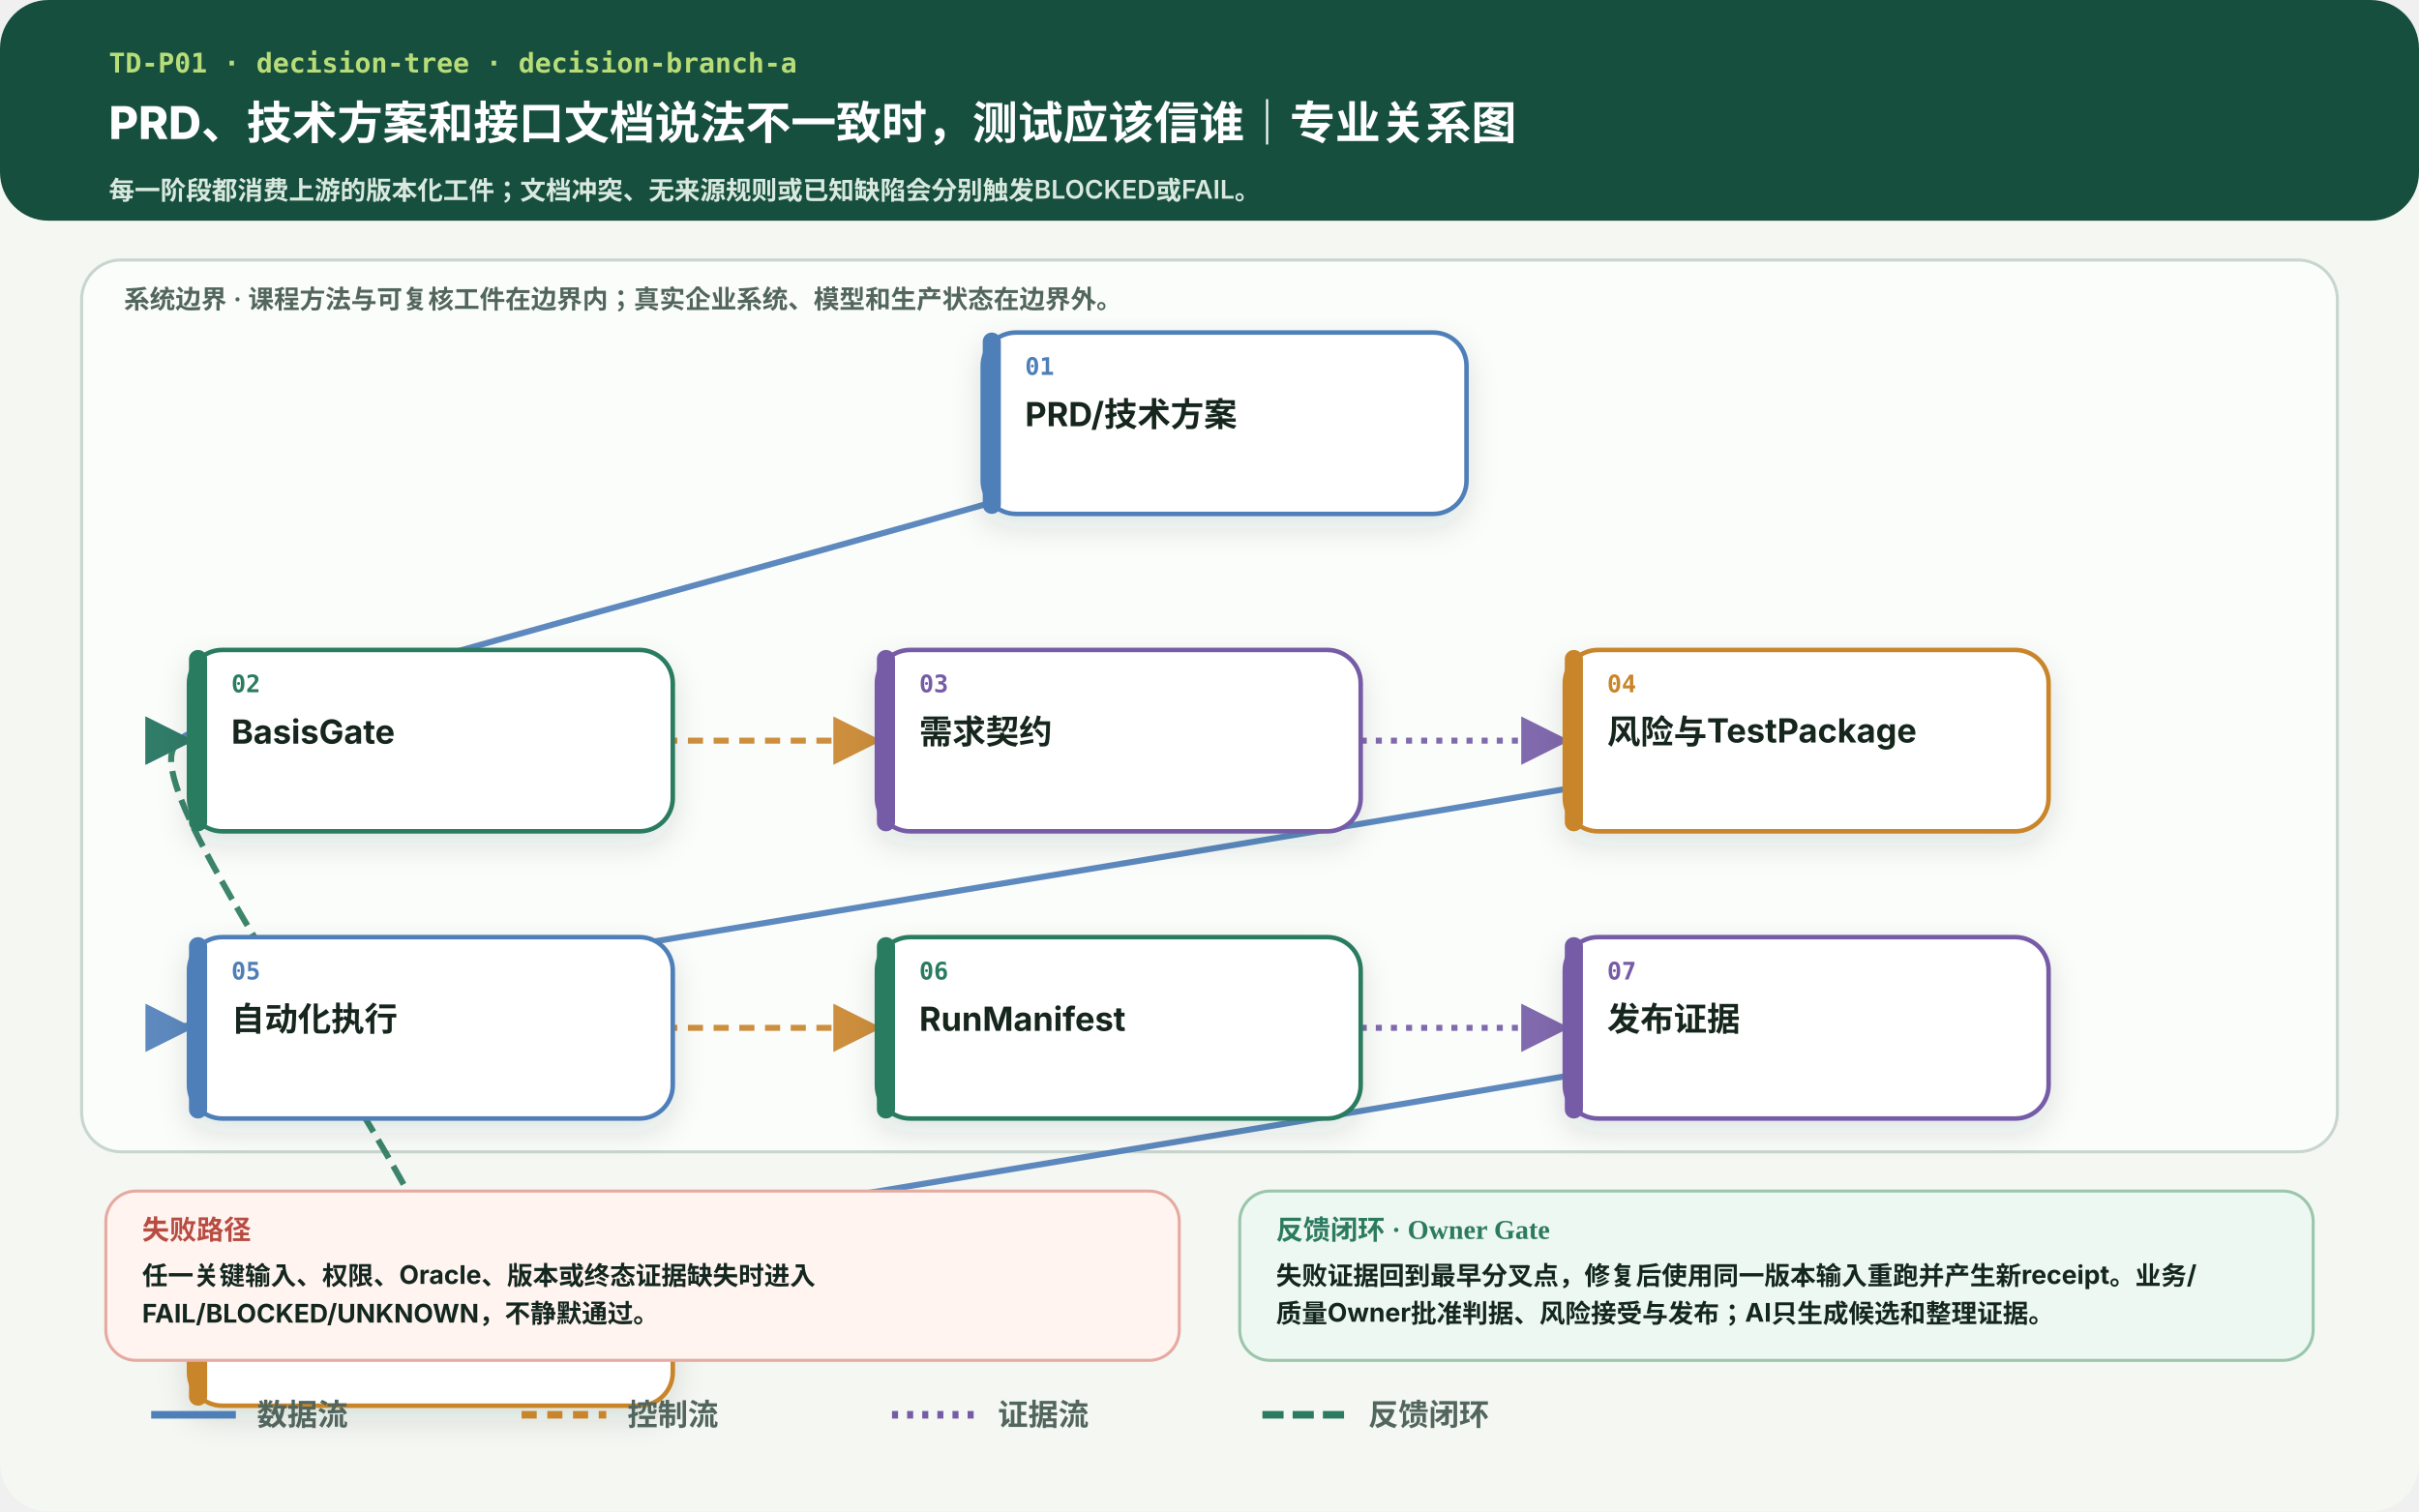
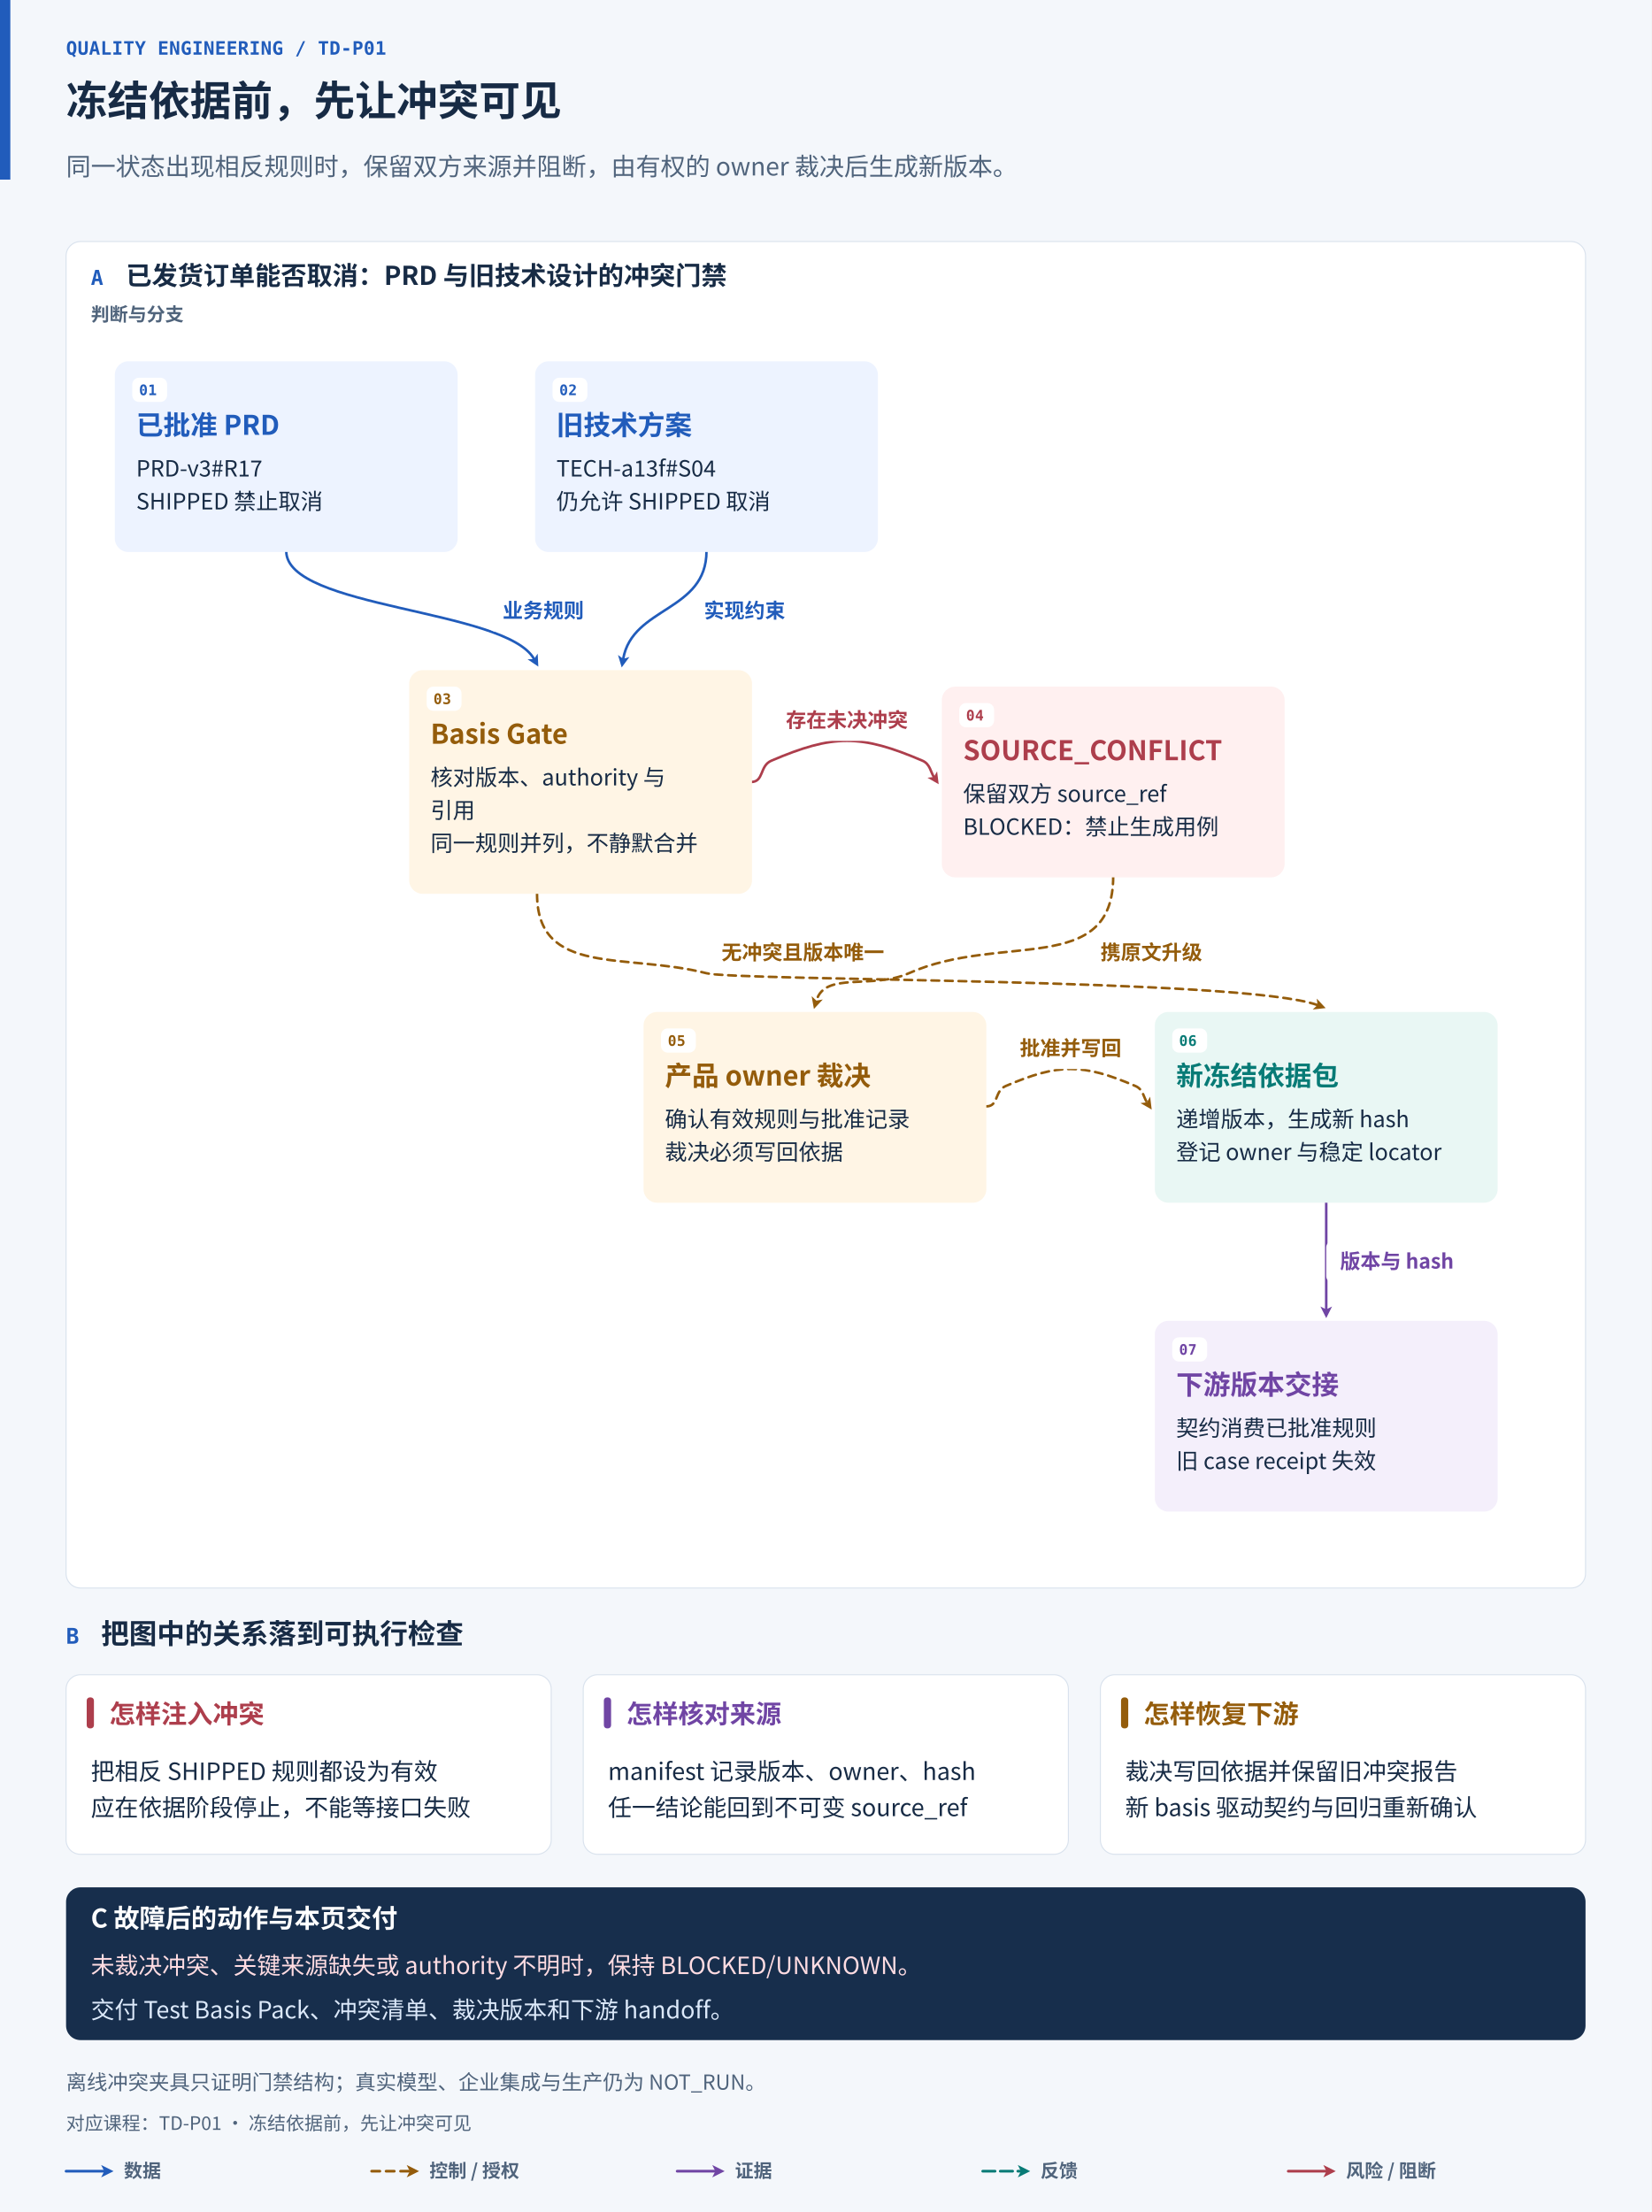
- <svg xmlns="http://www.w3.org/2000/svg" role="img" aria-labelledby="title desc" viewBox="0 0 1600 1000" width="1600" height="1000">
+ <svg xmlns="http://www.w3.org/2000/svg" width="1600" height="2143" viewBox="0 0 1600 2143" role="img" aria-labelledby="title desc" data-redraw-version="2">
+   <style>text{font-family:'PingFang SC','Microsoft YaHei','Noto Sans CJK SC',system-ui,sans-serif}.mono{font-family:'SFMono-Regular',Consolas,monospace;letter-spacing:.25px}</style>
  <defs>
-     <filter id="shadow" x="-15%" y="-15%" width="130%" height="140%">
-       <feDropShadow dx="0" dy="8" stdDeviation="10" flood-color="#173f32" flood-opacity="0.12" />
-     </filter>
-     <marker id="arrow-data" viewBox="0 0 10 10" refX="9" refY="5" markerWidth="8" markerHeight="8" orient="auto-start-reverse">
-       <path d="M 0 0 L 10 5 L 0 10 z" fill="#4f7fb8" />
+     <marker id="arr-data" markerUnits="userSpaceOnUse" markerWidth="12" markerHeight="12" refX="3" refY="6" orient="auto">
+       <path d="M0 0L12 6L0 12L3 6Z" fill="#215cbb" />
    </marker>
-     <marker id="arrow-control" viewBox="0 0 10 10" refX="9" refY="5" markerWidth="8" markerHeight="8" orient="auto-start-reverse">
-       <path d="M 0 0 L 10 5 L 0 10 z" fill="#c9852c" />
+     <marker id="arr-control" markerUnits="userSpaceOnUse" markerWidth="12" markerHeight="12" refX="3" refY="6" orient="auto">
+       <path d="M0 0L12 6L0 12L3 6Z" fill="#945c0b" />
    </marker>
-     <marker id="arrow-evidence" viewBox="0 0 10 10" refX="9" refY="5" markerWidth="8" markerHeight="8" orient="auto-start-reverse">
-       <path d="M 0 0 L 10 5 L 0 10 z" fill="#765ca6" />
+     <marker id="arr-evidence" markerUnits="userSpaceOnUse" markerWidth="12" markerHeight="12" refX="3" refY="6" orient="auto">
+       <path d="M0 0L12 6L0 12L3 6Z" fill="#7045a4" />
    </marker>
-     <marker id="arrow-feedback" viewBox="0 0 10 10" refX="9" refY="5" markerWidth="8" markerHeight="8" orient="auto-start-reverse">
-       <path d="M 0 0 L 10 5 L 0 10 z" fill="#2c7b61" />
+     <marker id="arr-feedback" markerUnits="userSpaceOnUse" markerWidth="12" markerHeight="12" refX="3" refY="6" orient="auto">
+       <path d="M0 0L12 6L0 12L3 6Z" fill="#087b76" />
+     </marker>
+     <marker id="arr-risk" markerUnits="userSpaceOnUse" markerWidth="12" markerHeight="12" refX="3" refY="6" orient="auto">
+       <path d="M0 0L12 6L0 12L3 6Z" fill="#ad3e4c" />
    </marker>
  </defs>
-   <rect width="1600" height="1000" rx="32" fill="#f4f7f2" />
-   <rect x="0" y="0" width="1600" height="146" rx="32" fill="#174f3f" />
-   <text x="72" y="48" font-family="ui-monospace,SFMono-Regular,Menlo,monospace" font-size="18" font-weight="800" fill="#b8dd78">TD-P01 · decision-tree · decision-branch-a</text>
-   <text x="72" y="92" text-anchor="start" font-family="-apple-system,BlinkMacSystemFont,'Segoe UI','PingFang SC',sans-serif" font-size="30" font-weight="800" fill="#ffffff">PRD、技术方案和接口文档说法不一致时，测试应该信谁｜专业关系图</text>
-   <text x="72" y="132" text-anchor="start" font-family="-apple-system,BlinkMacSystemFont,'Segoe UI','PingFang SC',sans-serif" font-size="17" font-weight="600" fill="#d9e9df">每一阶段都消费上游的版本化工件；文档冲突、无来源规则或已知缺陷会分别触发BLOCKED或FAIL。</text>
-   <rect x="54" y="172" width="1492" height="590" rx="26" fill="#fbfdfb" stroke="#c9d6cf" stroke-width="2" />
-   <text x="82" y="204" font-size="17" font-weight="800" fill="#52665e">系统边界 · 课程方法与可复核工件在边界内；真实企业系统、模型和生产状态在边界外。</text>
-   <path d="M 810 280 C 885 280, 50 490, 125 490" fill="none" stroke="#4f7fb8" stroke-width="4" stroke-dasharray="" marker-end="url(#arrow-data)" opacity="0.92" />
-   <path d="M 285 490 C 360 490, 505 490, 580 490" fill="none" stroke="#c9852c" stroke-width="4" stroke-dasharray="10 7" marker-end="url(#arrow-control)" opacity="0.92" />
-   <path d="M 740 490 C 815 490, 960 490, 1035 490" fill="none" stroke="#765ca6" stroke-width="4" stroke-dasharray="4 6" marker-end="url(#arrow-evidence)" opacity="0.92" />
-   <path d="M 1195 490 C 1270 490, 50 680, 125 680" fill="none" stroke="#4f7fb8" stroke-width="4" stroke-dasharray="" marker-end="url(#arrow-data)" opacity="0.92" />
-   <path d="M 285 680 C 360 680, 505 680, 580 680" fill="none" stroke="#c9852c" stroke-width="4" stroke-dasharray="10 7" marker-end="url(#arrow-control)" opacity="0.92" />
-   <path d="M 740 680 C 815 680, 960 680, 1035 680" fill="none" stroke="#765ca6" stroke-width="4" stroke-dasharray="4 6" marker-end="url(#arrow-evidence)" opacity="0.92" />
-   <path d="M 1195 680 C 1270 680, 50 870, 125 870" fill="none" stroke="#4f7fb8" stroke-width="4" stroke-dasharray="" marker-end="url(#arrow-data)" opacity="0.92" />
-   <path d="M 285 870 C 360 870, 50 490, 125 490" fill="none" stroke="#2c7b61" stroke-width="4" stroke-dasharray="14 6" marker-end="url(#arrow-feedback)" opacity="0.92" />
-   <g filter="url(#shadow)">
-     <rect x="650" y="220" width="320" height="120" rx="22" fill="#ffffff" stroke="#4f7fb8" stroke-width="3" />
-     <rect x="650" y="220" width="12" height="120" rx="6" fill="#4f7fb8" />
-     <text x="678" y="248" font-family="ui-monospace,SFMono-Regular,Menlo,monospace" font-size="16" font-weight="800" fill="#4f7fb8">01</text>
-     <text x="678" y="282" text-anchor="start" font-family="-apple-system,BlinkMacSystemFont,'Segoe UI','PingFang SC',sans-serif" font-size="22" font-weight="700" fill="#13261f">PRD/技术方案</text>
+   <rect width="1600" height="2143" fill="#f4f7fb" />
+   <rect width="10" height="174" fill="#215cbb" />
+   <text x="64" y="53" font-size="18" fill="#215cbb" font-weight="750" class="mono">QUALITY ENGINEERING  /  TD-P01</text>
+   <text x="64" y="112" font-size="40" fill="#172b45" font-weight="750">冻结依据前，先让冲突可见</text>
+   <text x="64" y="170" font-size="24" fill="#50647c" font-weight="450">同一状态出现相反规则时，保留双方来源并阻断，由有权的 owner 裁决后生成新版本。</text>
+   <g id="system-graph" data-region="64,234,1472,1304.4652908067542">
+     <rect x="64" y="234" width="1472" height="1304.465" rx="14" fill="#fff" stroke="#d9e2ed" />
+     <text x="88" y="276" font-size="20" fill="#215cbb" font-weight="800" class="mono">A</text>
+     <text x="122" y="276" font-size="25" fill="#172b45" font-weight="700">已发货订单能否取消：PRD 与旧技术设计的冲突门禁</text>
+     <text x="88" y="311" font-size="18" fill="#50647c" font-weight="550">判断与分支</text>
+     <g transform="translate(111.257 350) scale(0.9380863)" data-graph-scale="0.9380863039399624" data-routing="dot">
+       <path class="edge edge-data" d="M177 196 C177 255.61 403.69 255.57 432.91 307.49" fill="none" stroke="#215cbb" stroke-width="2.6" stroke-linecap="round" stroke-linejoin="round" marker-end="url(#arr-data)" data-edge-id="e0" data-from="prd" data-to="gate" />
+       <path class="edge edge-data" d="M611 196 C611 258.77 534.54 253.1 524.98 307.32" fill="none" stroke="#215cbb" stroke-width="2.6" stroke-linecap="round" stroke-linejoin="round" marker-end="url(#arr-data)" data-edge-id="e1" data-from="tech" data-to="gate" />
+       <path class="edge edge-risk" d="M657 434.5 C670.52 434.5 665.57 417.82 678 412.5 C741.74 385.22 770.27 385.19 834 412.5 C841.96 415.91 842.43 424.22 845.8 429.3" fill="none" stroke="#ad3e4c" stroke-width="2.6" stroke-linecap="round" stroke-linejoin="round" marker-end="url(#arr-risk)" data-edge-id="e2" data-from="gate" data-to="blocked" />
+       <path class="edge edge-control" d="M1031 532 C1031 635.78 914.89 589.98 820 632 C781.52 649.04 733.51 629.93 724.49 660.29" fill="none" stroke="#945c0b" stroke-width="2.6" stroke-linecap="round" stroke-linejoin="round" stroke-dasharray="8 6" marker-end="url(#arr-control)" data-edge-id="e3" data-from="blocked" data-to="owner" />
+       <path class="edge edge-control" d="M900 769.5 C912.89 769.5 908.15 753.58 920 748.5 C974.74 725.04 999.26 725.04 1054 748.5 C1061.96 751.91 1062.43 760.22 1065.8 765.3" fill="none" stroke="#945c0b" stroke-width="2.6" stroke-linecap="round" stroke-linejoin="round" stroke-dasharray="8 6" marker-end="url(#arr-control)" data-edge-id="e4" data-from="owner" data-to="basis" />
+       <path class="edge edge-control" d="M436 550 C436 635.89 527.78 610.72 611 632 C643.02 640.19 1166.47 636.95 1241.96 664.88" fill="none" stroke="#945c0b" stroke-width="2.6" stroke-linecap="round" stroke-linejoin="round" stroke-dasharray="8 6" marker-end="url(#arr-control)" data-edge-id="e5" data-from="gate" data-to="basis" />
+       <path class="edge edge-evidence" d="M1251 868 C1251 918.5 1251 934.01 1251 979.19" fill="none" stroke="#7045a4" stroke-width="2.6" stroke-linecap="round" stroke-linejoin="round" marker-end="url(#arr-evidence)" data-edge-id="e6" data-from="basis" data-to="handoff" />
+       <g id="node-prd" class="node node-input" data-region="0,0,354,197">
+         <rect x="0" y="0" width="354" height="197" rx="14" fill="#edf3ff" stroke="none" />
+         <rect x="18" y="17" width="36" height="25" rx="7" fill="#fff" stroke="none" />
+         <text x="25" y="35" font-size="15" fill="#215cbb" font-weight="750" class="mono">01</text>
+         <text x="22" y="76" font-size="28" fill="#215cbb" font-weight="700">已批准 PRD</text>
+         <text x="22" y="119" font-size="23" fill="#172b45" font-weight="450">PRD-v3#R17</text>
+         <text x="22" y="153" font-size="23" fill="#172b45" font-weight="450">SHIPPED 禁止取消</text>
+       </g>
+       <g id="node-tech" class="node node-input" data-region="434,0,354,197">
+         <rect x="434" y="0" width="354" height="197" rx="14" fill="#edf3ff" stroke="none" />
+         <rect x="452" y="17" width="36" height="25" rx="7" fill="#fff" stroke="none" />
+         <text x="459" y="35" font-size="15" fill="#215cbb" font-weight="750" class="mono">02</text>
+         <text x="456" y="76" font-size="28" fill="#215cbb" font-weight="700">旧技术方案</text>
+         <text x="456" y="119" font-size="23" fill="#172b45" font-weight="450">TECH-a13f#S04</text>
+         <text x="456" y="153" font-size="23" fill="#172b45" font-weight="450">仍允许 SHIPPED 取消</text>
+       </g>
+       <g id="node-gate" class="node node-control" data-region="304,319,354,231">
+         <rect x="304" y="319" width="354" height="231" rx="14" fill="#fff5e5" stroke="none" />
+         <rect x="322" y="336" width="36" height="25" rx="7" fill="#fff" stroke="none" />
+         <text x="329" y="354" font-size="15" fill="#945c0b" font-weight="750" class="mono">03</text>
+         <text x="326" y="395" font-size="28" fill="#945c0b" font-weight="700">Basis Gate</text>
+         <text x="326" y="438" font-size="23" fill="#172b45" font-weight="450">核对版本、authority 与</text>
+         <text x="326" y="472" font-size="23" fill="#172b45" font-weight="450">引用</text>
+         <text x="326" y="506" font-size="23" fill="#172b45" font-weight="450">同一规则并列，不静默合并</text>
+       </g>
+       <g id="node-blocked" class="node node-risk" data-region="854,336,354,197">
+         <rect x="854" y="336" width="354" height="197" rx="14" fill="#fff0f0" stroke="none" />
+         <rect x="872" y="353" width="36" height="25" rx="7" fill="#fff" stroke="none" />
+         <text x="879" y="371" font-size="15" fill="#ad3e4c" font-weight="750" class="mono">04</text>
+         <text x="876" y="412" font-size="28" fill="#ad3e4c" font-weight="700">SOURCE_CONFLICT</text>
+         <text x="876" y="455" font-size="23" fill="#172b45" font-weight="450">保留双方 source_ref</text>
+         <text x="876" y="489" font-size="23" fill="#172b45" font-weight="450">BLOCKED：禁止生成用例</text>
+       </g>
+       <g id="node-owner" class="node node-control" data-region="546,672,354,197">
+         <rect x="546" y="672" width="354" height="197" rx="14" fill="#fff5e5" stroke="none" />
+         <rect x="564" y="689" width="36" height="25" rx="7" fill="#fff" stroke="none" />
+         <text x="571" y="707" font-size="15" fill="#945c0b" font-weight="750" class="mono">05</text>
+         <text x="568" y="748" font-size="28" fill="#945c0b" font-weight="700">产品 owner 裁决</text>
+         <text x="568" y="791" font-size="23" fill="#172b45" font-weight="450">确认有效规则与批准记录</text>
+         <text x="568" y="825" font-size="23" fill="#172b45" font-weight="450">裁决必须写回依据</text>
+       </g>
+       <g id="node-basis" class="node node-data" data-region="1074,672,354,197">
+         <rect x="1074" y="672" width="354" height="197" rx="14" fill="#e9f7f4" stroke="none" />
+         <rect x="1092" y="689" width="36" height="25" rx="7" fill="#fff" stroke="none" />
+         <text x="1099" y="707" font-size="15" fill="#087b76" font-weight="750" class="mono">06</text>
+         <text x="1096" y="748" font-size="28" fill="#087b76" font-weight="700">新冻结依据包</text>
+         <text x="1096" y="791" font-size="23" fill="#172b45" font-weight="450">递增版本，生成新 hash</text>
+         <text x="1096" y="825" font-size="23" fill="#172b45" font-weight="450">登记 owner 与稳定 locator</text>
+       </g>
+       <g id="node-handoff" class="node node-evidence" data-region="1074,991,354,197">
+         <rect x="1074" y="991" width="354" height="197" rx="14" fill="#f4effb" stroke="none" />
+         <rect x="1092" y="1008" width="36" height="25" rx="7" fill="#fff" stroke="none" />
+         <text x="1099" y="1026" font-size="15" fill="#7045a4" font-weight="750" class="mono">07</text>
+         <text x="1096" y="1067" font-size="28" fill="#7045a4" font-weight="700">下游版本交接</text>
+         <text x="1096" y="1110" font-size="23" fill="#172b45" font-weight="450">契约消费已批准规则</text>
+         <text x="1096" y="1144" font-size="23" fill="#172b45" font-weight="450">旧 case receipt 失效</text>
+       </g>
+       <rect x="386.45" y="237" width="112" height="42" rx="6" fill="#fff" stroke="none" />
+       <text x="442.45" y="265" font-size="21" fill="#215cbb" font-weight="600" text-anchor="middle" class="edge-label" data-edge-id="e0">业务规则</text>
+       <rect x="594.36" y="237" width="112" height="42" rx="6" fill="#fff" stroke="none" />
+       <text x="650.36" y="265" font-size="21" fill="#215cbb" font-weight="600" text-anchor="middle" class="edge-label" data-edge-id="e1">实现约束</text>
+       <rect x="678" y="350.03" width="156" height="42" rx="6" fill="#fff" stroke="none" />
+       <text x="756" y="378.03" font-size="21" fill="#ad3e4c" font-weight="600" text-anchor="middle" class="edge-label" data-edge-id="e2">存在未决冲突</text>
+       <rect x="1003.4" y="590" width="134" height="42" rx="6" fill="#fff" stroke="none" />
+       <text x="1070.4" y="618" font-size="21" fill="#945c0b" font-weight="600" text-anchor="middle" class="edge-label" data-edge-id="e3">携原文升级</text>
+       <rect x="920" y="688.9" width="134" height="42" rx="6" fill="#fff" stroke="none" />
+       <text x="987" y="716.9" font-size="21" fill="#945c0b" font-weight="600" text-anchor="middle" class="edge-label" data-edge-id="e4">批准并写回</text>
+       <rect x="611" y="590" width="199" height="42" rx="6" fill="#fff" stroke="none" />
+       <text x="710.5" y="618" font-size="21" fill="#945c0b" font-weight="600" text-anchor="middle" class="edge-label" data-edge-id="e5">无冲突且版本唯一</text>
+       <rect x="1251" y="909" width="146" height="42" rx="6" fill="#fff" stroke="none" />
+       <text x="1324" y="937" font-size="21" fill="#7045a4" font-weight="600" text-anchor="middle" class="edge-label" data-edge-id="e6">版本与 hash</text>
+     </g>
  </g>
-   <g filter="url(#shadow)">
-     <rect x="125" y="430" width="320" height="120" rx="22" fill="#ffffff" stroke="#2c7b61" stroke-width="3" />
-     <rect x="125" y="430" width="12" height="120" rx="6" fill="#2c7b61" />
-     <text x="153" y="458" font-family="ui-monospace,SFMono-Regular,Menlo,monospace" font-size="16" font-weight="800" fill="#2c7b61">02</text>
-     <text x="153" y="492" text-anchor="start" font-family="-apple-system,BlinkMacSystemFont,'Segoe UI','PingFang SC',sans-serif" font-size="22" font-weight="700" fill="#13261f">BasisGate</text>
+   <text x="64" y="1592.465" font-size="21" fill="#215cbb" font-weight="800" class="mono">B</text>
+   <text x="98" y="1592.465" font-size="27" fill="#172b45" font-weight="700">把图中的关系落到可执行检查</text>
+   <g id="detail-0" data-region="64,1622.4652908067542,470,174">
+     <rect x="64" y="1622.465" width="470" height="174" rx="14" fill="#fff" stroke="#d9e2ed" />
+     <rect x="84" y="1644.465" width="7" height="30" rx="3" fill="#ad3e4c" stroke="none" />
+     <text x="106" y="1669.465" font-size="25" fill="#ad3e4c" font-weight="700">怎样注入冲突</text>
+     <text x="88" y="1724.465" font-size="23" fill="#172b45" font-weight="450">把相反 SHIPPED 规则都设为有效</text>
+     <text x="88" y="1759.465" font-size="23" fill="#172b45" font-weight="450">应在依据阶段停止，不能等接口失败</text>
  </g>
-   <g filter="url(#shadow)">
-     <rect x="580" y="430" width="320" height="120" rx="22" fill="#ffffff" stroke="#765ca6" stroke-width="3" />
-     <rect x="580" y="430" width="12" height="120" rx="6" fill="#765ca6" />
-     <text x="608" y="458" font-family="ui-monospace,SFMono-Regular,Menlo,monospace" font-size="16" font-weight="800" fill="#765ca6">03</text>
-     <text x="608" y="492" text-anchor="start" font-family="-apple-system,BlinkMacSystemFont,'Segoe UI','PingFang SC',sans-serif" font-size="22" font-weight="700" fill="#13261f">需求契约</text>
+   <g id="detail-1" data-region="565,1622.4652908067542,470,174">
+     <rect x="565" y="1622.465" width="470" height="174" rx="14" fill="#fff" stroke="#d9e2ed" />
+     <rect x="585" y="1644.465" width="7" height="30" rx="3" fill="#7045a4" stroke="none" />
+     <text x="607" y="1669.465" font-size="25" fill="#7045a4" font-weight="700">怎样核对来源</text>
+     <text x="589" y="1724.465" font-size="23" fill="#172b45" font-weight="450">manifest 记录版本、owner、hash</text>
+     <text x="589" y="1759.465" font-size="23" fill="#172b45" font-weight="450">任一结论能回到不可变 source_ref</text>
  </g>
-   <g filter="url(#shadow)">
-     <rect x="1035" y="430" width="320" height="120" rx="22" fill="#ffffff" stroke="#c9852c" stroke-width="3" />
-     <rect x="1035" y="430" width="12" height="120" rx="6" fill="#c9852c" />
-     <text x="1063" y="458" font-family="ui-monospace,SFMono-Regular,Menlo,monospace" font-size="16" font-weight="800" fill="#c9852c">04</text>
-     <text x="1063" y="492" text-anchor="start" font-family="-apple-system,BlinkMacSystemFont,'Segoe UI','PingFang SC',sans-serif" font-size="22" font-weight="700" fill="#13261f">风险与TestPackage</text>
+   <g id="detail-2" data-region="1066,1622.4652908067542,470,174">
+     <rect x="1066" y="1622.465" width="470" height="174" rx="14" fill="#fff" stroke="#d9e2ed" />
+     <rect x="1086" y="1644.465" width="7" height="30" rx="3" fill="#945c0b" stroke="none" />
+     <text x="1108" y="1669.465" font-size="25" fill="#945c0b" font-weight="700">怎样恢复下游</text>
+     <text x="1090" y="1724.465" font-size="23" fill="#172b45" font-weight="450">裁决写回依据并保留旧冲突报告</text>
+     <text x="1090" y="1759.465" font-size="23" fill="#172b45" font-weight="450">新 basis 驱动契约与回归重新确认</text>
  </g>
-   <g filter="url(#shadow)">
-     <rect x="125" y="620" width="320" height="120" rx="22" fill="#ffffff" stroke="#4f7fb8" stroke-width="3" />
-     <rect x="125" y="620" width="12" height="120" rx="6" fill="#4f7fb8" />
-     <text x="153" y="648" font-family="ui-monospace,SFMono-Regular,Menlo,monospace" font-size="16" font-weight="800" fill="#4f7fb8">05</text>
-     <text x="153" y="682" text-anchor="start" font-family="-apple-system,BlinkMacSystemFont,'Segoe UI','PingFang SC',sans-serif" font-size="22" font-weight="700" fill="#13261f">自动化执行</text>
+   <g id="failure-and-output" data-region="64,1828.4652908067542,1472,148">
+     <rect x="64" y="1828.465" width="1472" height="148" rx="14" fill="#172e4c" stroke="none" />
+     <text x="88" y="1867.465" font-size="25" fill="#fff" font-weight="700">C  故障后的动作与本页交付</text>
+     <text x="88" y="1912.465" font-size="23" fill="#ffdce2" font-weight="450">未裁决冲突、关键来源缺失或 authority 不明时，保持 BLOCKED/UNKNOWN。</text>
+     <text x="88" y="1955.465" font-size="23" fill="#dce9fa" font-weight="450">交付 Test Basis Pack、冲突清单、裁决版本和下游 handoff。</text>
  </g>
-   <g filter="url(#shadow)">
-     <rect x="580" y="620" width="320" height="120" rx="22" fill="#ffffff" stroke="#2c7b61" stroke-width="3" />
-     <rect x="580" y="620" width="12" height="120" rx="6" fill="#2c7b61" />
-     <text x="608" y="648" font-family="ui-monospace,SFMono-Regular,Menlo,monospace" font-size="16" font-weight="800" fill="#2c7b61">06</text>
-     <text x="608" y="682" text-anchor="start" font-family="-apple-system,BlinkMacSystemFont,'Segoe UI','PingFang SC',sans-serif" font-size="22" font-weight="700" fill="#13261f">RunManifest</text>
-   </g>
-   <g filter="url(#shadow)">
-     <rect x="1035" y="620" width="320" height="120" rx="22" fill="#ffffff" stroke="#765ca6" stroke-width="3" />
-     <rect x="1035" y="620" width="12" height="120" rx="6" fill="#765ca6" />
-     <text x="1063" y="648" font-family="ui-monospace,SFMono-Regular,Menlo,monospace" font-size="16" font-weight="800" fill="#765ca6">07</text>
-     <text x="1063" y="682" text-anchor="start" font-family="-apple-system,BlinkMacSystemFont,'Segoe UI','PingFang SC',sans-serif" font-size="22" font-weight="700" fill="#13261f">发布证据</text>
-   </g>
-   <g filter="url(#shadow)">
-     <rect x="125" y="810" width="320" height="120" rx="22" fill="#ffffff" stroke="#c9852c" stroke-width="3" />
-     <rect x="125" y="810" width="12" height="120" rx="6" fill="#c9852c" />
-     <text x="153" y="838" font-family="ui-monospace,SFMono-Regular,Menlo,monospace" font-size="16" font-weight="800" fill="#c9852c">08</text>
-     <text x="153" y="872" text-anchor="start" font-family="-apple-system,BlinkMacSystemFont,'Segoe UI','PingFang SC',sans-serif" font-size="22" font-weight="700" fill="#13261f">版本化输入</text>
-   </g>
-   <g transform="translate(70 788)">
-     <rect width="710" height="112" rx="20" fill="#fff4ef" stroke="#e5aaa2" stroke-width="2" />
-     <text x="24" y="32" font-size="18" font-weight="900" fill="#b84c42">失败路径</text>
-     <text x="24" y="62" text-anchor="start" font-family="-apple-system,BlinkMacSystemFont,'Segoe UI','PingFang SC',sans-serif" font-size="17" font-weight="650" fill="#13261f">任一关键输入、权限、Oracle、版本或终态证据缺失时进入</text>
-     <text x="24" y="87" text-anchor="start" font-family="-apple-system,BlinkMacSystemFont,'Segoe UI','PingFang SC',sans-serif" font-size="17" font-weight="650" fill="#13261f">FAIL/BLOCKED/UNKNOWN，不静默通过。</text>
-   </g>
-   <g transform="translate(820 788)">
-     <rect width="710" height="112" rx="20" fill="#eef8f2" stroke="#9bc6ac" stroke-width="2" />
-     <text x="24" y="32" font-size="18" font-weight="900" fill="#2c7b61">反馈闭环 · Owner Gate</text>
-     <text x="24" y="62" text-anchor="start" font-family="-apple-system,BlinkMacSystemFont,'Segoe UI','PingFang SC',sans-serif" font-size="17" font-weight="650" fill="#13261f">失败证据回到最早分叉点，修复后使用同一版本输入重跑并产生新receipt。业务/</text>
-     <text x="24" y="87" text-anchor="start" font-family="-apple-system,BlinkMacSystemFont,'Segoe UI','PingFang SC',sans-serif" font-size="17" font-weight="650" fill="#13261f">质量Owner批准判据、风险接受与发布；AI只生成候选和整理证据。</text>
-   </g>
-   <g transform="translate(100 936)">
-     <line x1="0" y1="0" x2="56" y2="0" stroke="#4f7fb8" stroke-width="5" stroke-dasharray="" />
-     <text x="70" y="7" font-size="20" font-weight="700" fill="#52665e">数据流</text>
-   </g>
-   <g transform="translate(345 936)">
-     <line x1="0" y1="0" x2="56" y2="0" stroke="#c9852c" stroke-width="5" stroke-dasharray="10 7" />
-     <text x="70" y="7" font-size="20" font-weight="700" fill="#52665e">控制流</text>
-   </g>
-   <g transform="translate(590 936)">
-     <line x1="0" y1="0" x2="56" y2="0" stroke="#765ca6" stroke-width="5" stroke-dasharray="4 6" />
-     <text x="70" y="7" font-size="20" font-weight="700" fill="#52665e">证据流</text>
-   </g>
-   <g transform="translate(835 936)">
-     <line x1="0" y1="0" x2="56" y2="0" stroke="#2c7b61" stroke-width="5" stroke-dasharray="14 6" />
-     <text x="70" y="7" font-size="20" font-weight="700" fill="#52665e">反馈闭环</text>
-   </g>
+   <text x="64" y="2024.465" font-size="20" fill="#50647c" font-weight="450">离线冲突夹具只证明门禁结构；真实模型、企业集成与生产仍为 NOT_RUN。</text>
+   <text x="64" y="2063.465" font-size="18" fill="#50647c" font-weight="450">对应课程：TD-P01 · 冻结依据前，先让冲突可见</text>
+   <path class="edge edge-data" d="M64 2103.465 L101 2103.465" fill="none" stroke="#215cbb" stroke-width="2.6" stroke-linecap="round" stroke-linejoin="round" marker-end="url(#arr-data)" />
+   <text x="120" y="2109.465" font-size="18" fill="#50647c" font-weight="550">数据</text>
+   <path class="edge edge-control" d="M360 2103.465 L397 2103.465" fill="none" stroke="#945c0b" stroke-width="2.6" stroke-linecap="round" stroke-linejoin="round" stroke-dasharray="8 6" marker-end="url(#arr-control)" />
+   <text x="416" y="2109.465" font-size="18" fill="#50647c" font-weight="550">控制 / 授权</text>
+   <path class="edge edge-evidence" d="M656 2103.465 L693 2103.465" fill="none" stroke="#7045a4" stroke-width="2.6" stroke-linecap="round" stroke-linejoin="round" marker-end="url(#arr-evidence)" />
+   <text x="712" y="2109.465" font-size="18" fill="#50647c" font-weight="550">证据</text>
+   <path class="edge edge-feedback" d="M952 2103.465 L989 2103.465" fill="none" stroke="#087b76" stroke-width="2.6" stroke-linecap="round" stroke-linejoin="round" stroke-dasharray="12 5" marker-end="url(#arr-feedback)" />
+   <text x="1008" y="2109.465" font-size="18" fill="#50647c" font-weight="550">反馈</text>
+   <path class="edge edge-risk" d="M1248 2103.465 L1285 2103.465" fill="none" stroke="#ad3e4c" stroke-width="2.6" stroke-linecap="round" stroke-linejoin="round" marker-end="url(#arr-risk)" />
+   <text x="1304" y="2109.465" font-size="18" fill="#50647c" font-weight="550">风险 / 阻断</text>
</svg>
